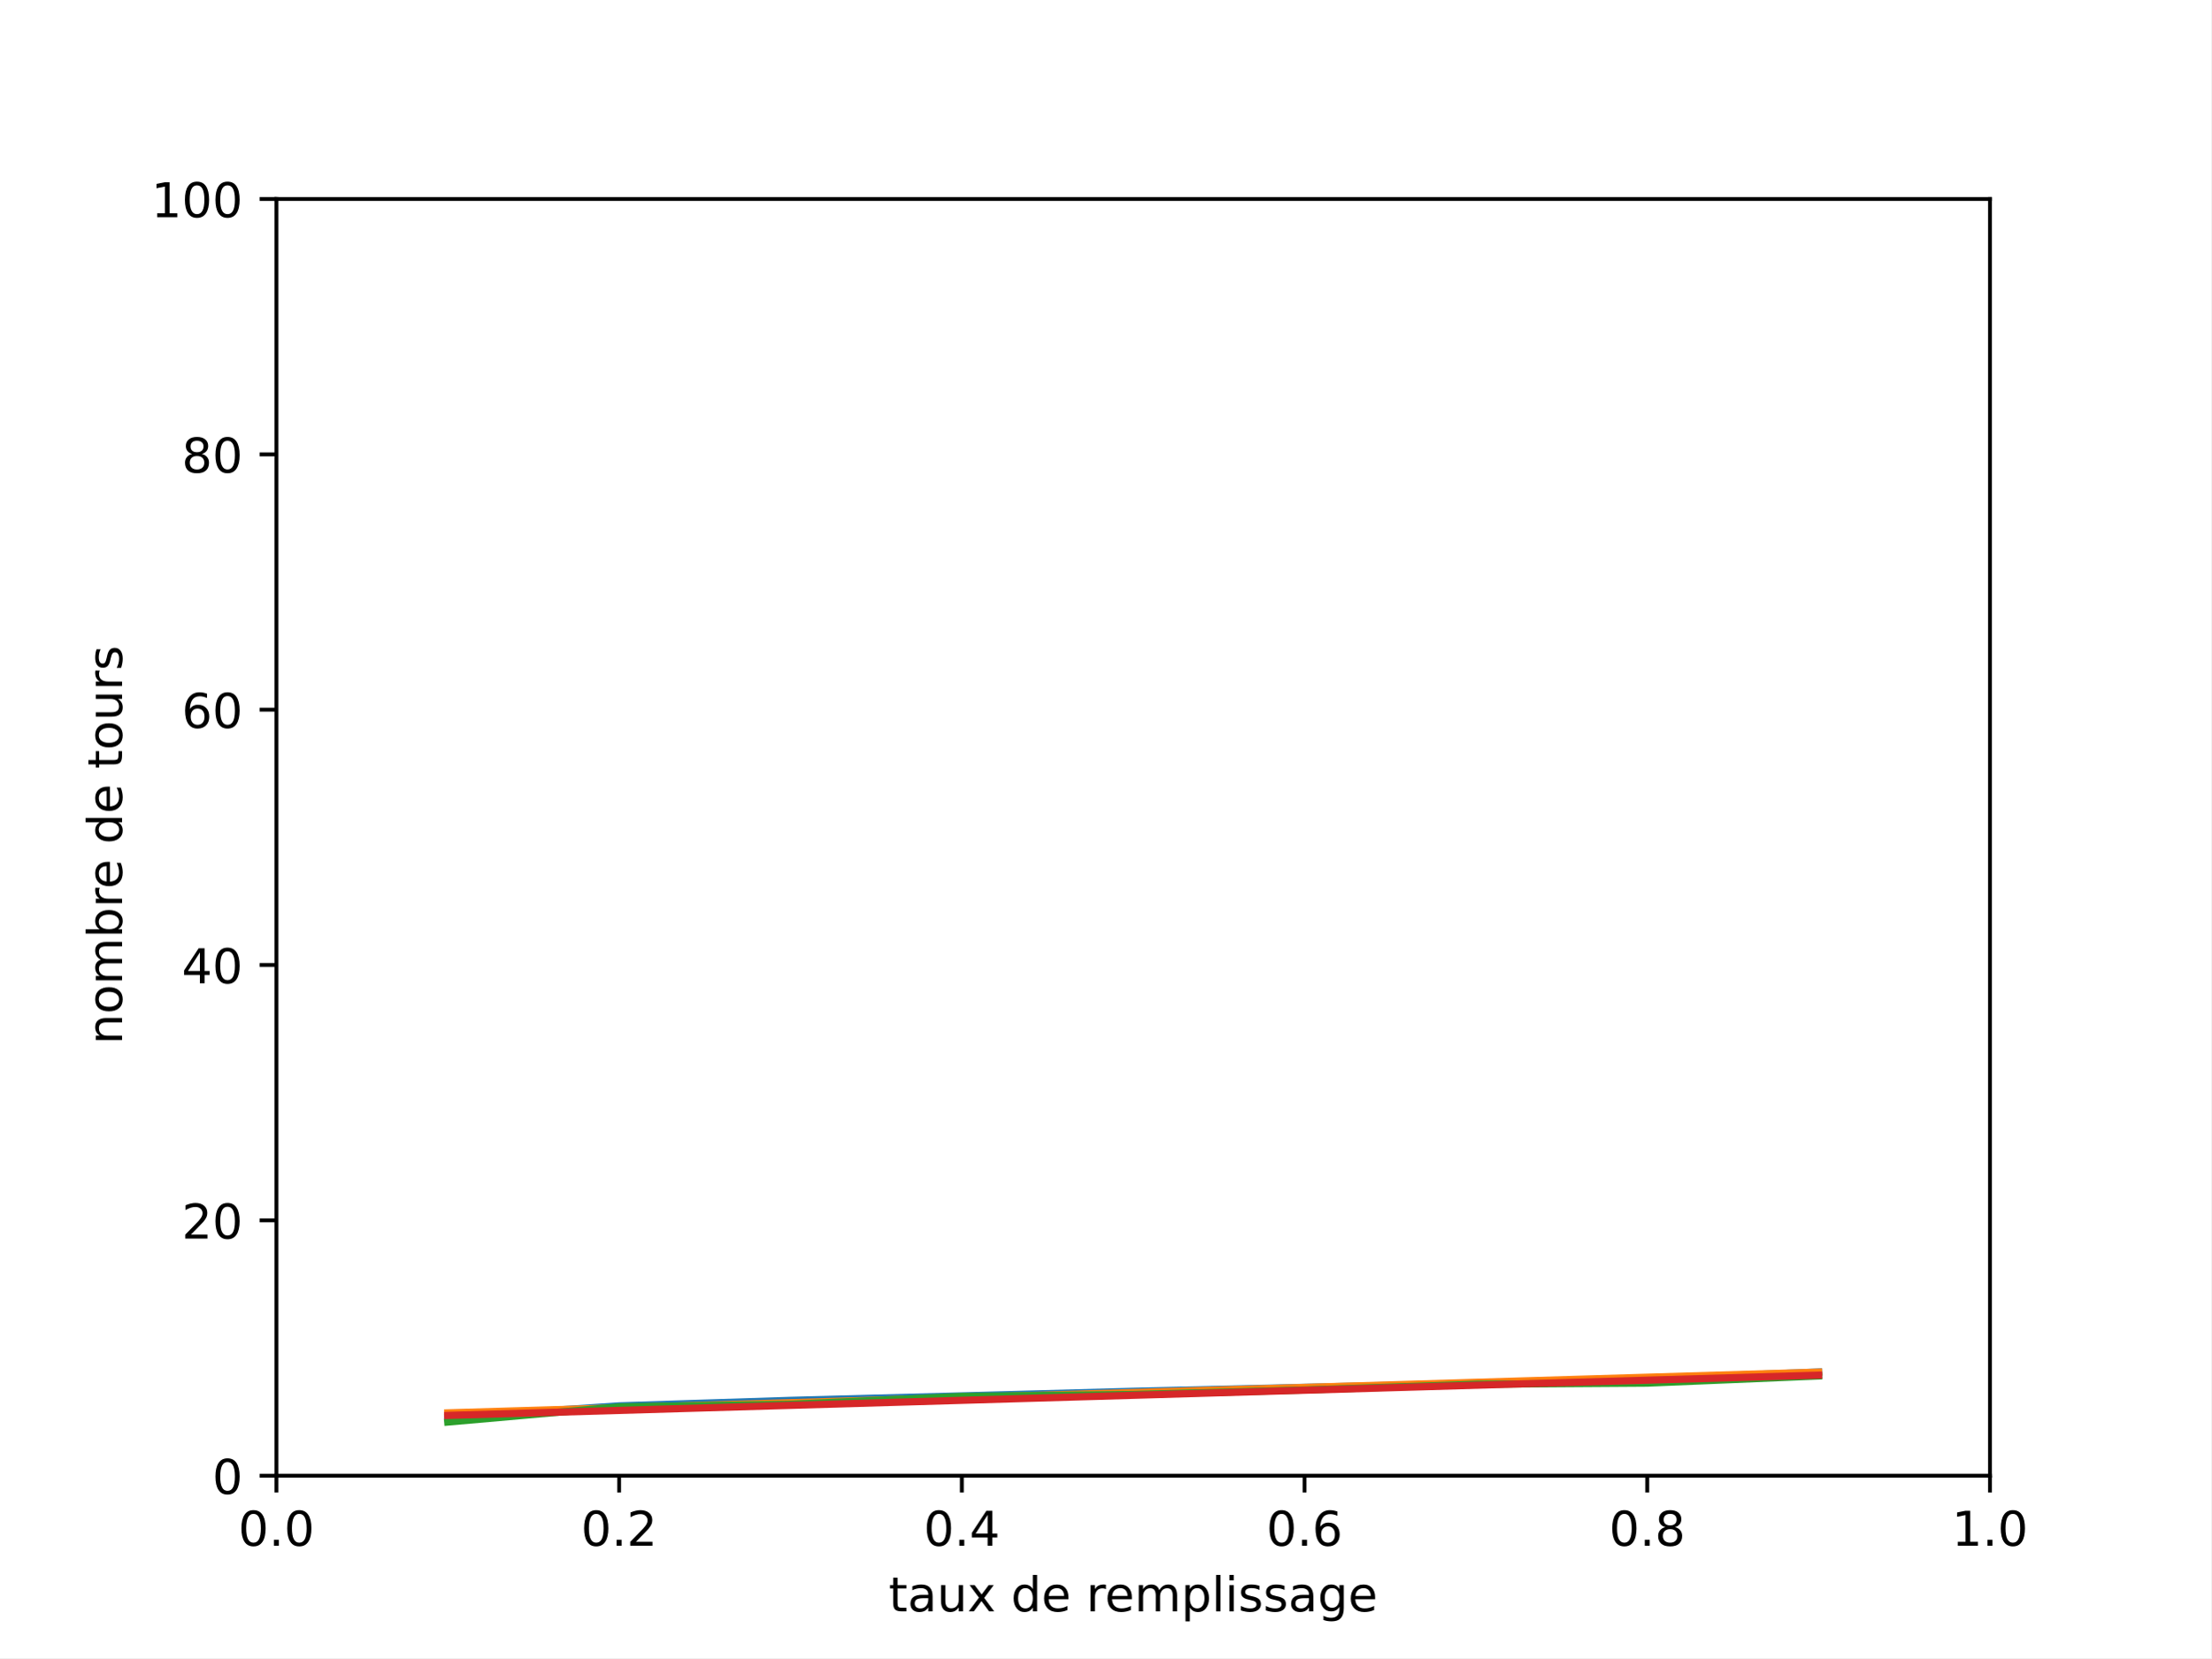
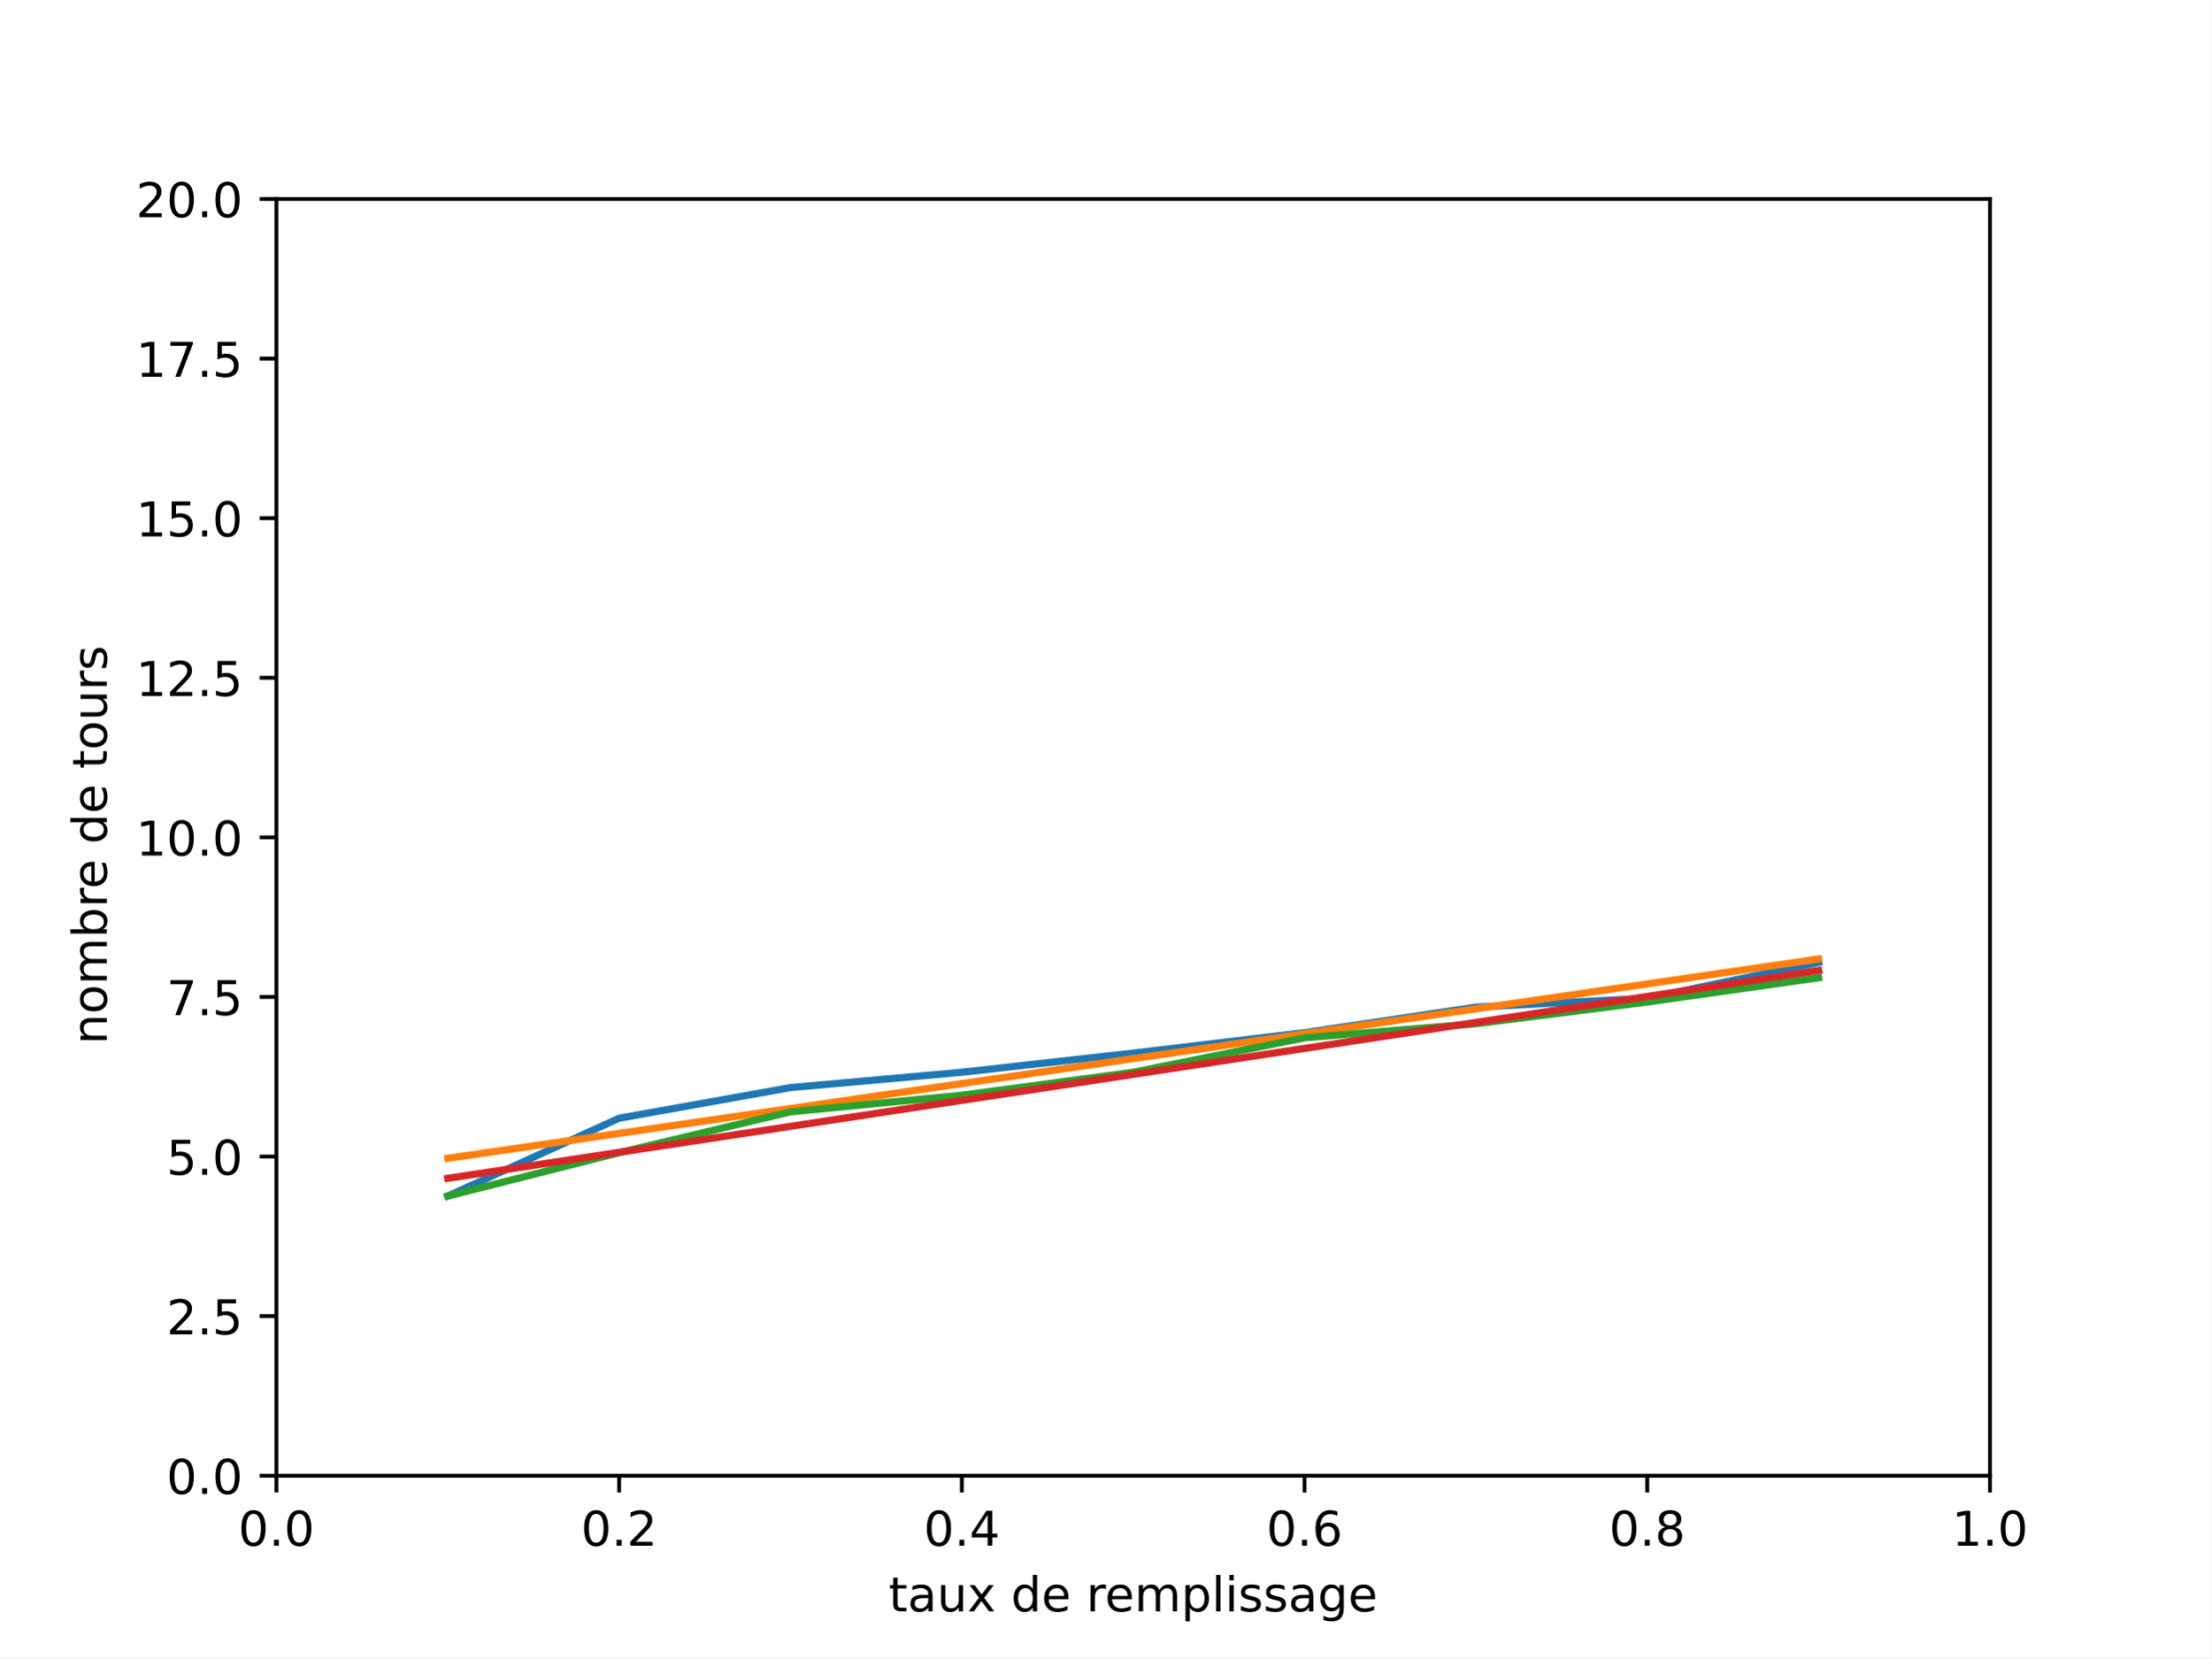
<svg xmlns="http://www.w3.org/2000/svg" xmlns:xlink="http://www.w3.org/1999/xlink" width="460.8pt" height="345.6pt" viewBox="0 0 460.8 345.6" version="1.1">
  <defs>
    <style type="text/css">*{stroke-linejoin: round; stroke-linecap: butt}</style>
  </defs>
  <g id="figure_1">
    <g id="patch_1">
      <path d="M 0 345.6  L 460.8 345.6  L 460.8 0  L 0 0  z " style="fill: #ffffff" />
    </g>
    <g id="axes_1">
      <g id="patch_2">
        <path d="M 57.6 307.584  L 414.72 307.584  L 414.72 41.472  L 57.6 41.472  z " style="fill: #ffffff" />
      </g>
      <g id="matplotlib.axis_1">
        <g id="xtick_1">
          <g id="line2d_1">
            <defs>
-               <path id="mee7b3a9482" d="M 0 0  L 0 3.5  " style="stroke: #000000; stroke-width: 0.8" />
+               <path id="m72339ee88c" d="M 0 0  L 0 3.5  " style="stroke: #000000; stroke-width: 0.8" />
            </defs>
            <g>
-               <use xlink:href="#mee7b3a9482" x="57.6" y="307.584" style="stroke: #000000; stroke-width: 0.8" />
+               <use xlink:href="#m72339ee88c" x="57.6" y="307.584" style="stroke: #000000; stroke-width: 0.8" />
            </g>
          </g>
          <g id="text_1">
            <g transform="translate(49.64844 322.1824) scale(0.1 -0.1)">
              <defs>
                <path id="DejaVuSans-30" d="M 2034 4250  Q 1547 4250 1301 3770  Q 1056 3291 1056 2328  Q 1056 1369 1301 889  Q 1547 409 2034 409  Q 2525 409 2770 889  Q 3016 1369 3016 2328  Q 3016 3291 2770 3770  Q 2525 4250 2034 4250  z M 2034 4750  Q 2819 4750 3233 4129  Q 3647 3509 3647 2328  Q 3647 1150 3233 529  Q 2819 -91 2034 -91  Q 1250 -91 836 529  Q 422 1150 422 2328  Q 422 3509 836 4129  Q 1250 4750 2034 4750  z " transform="scale(0.015625)" />
                <path id="DejaVuSans-2e" d="M 684 794  L 1344 794  L 1344 0  L 684 0  L 684 794  z " transform="scale(0.015625)" />
              </defs>
              <use xlink:href="#DejaVuSans-30" />
              <use xlink:href="#DejaVuSans-2e" x="63.623" />
              <use xlink:href="#DejaVuSans-30" x="95.41" />
            </g>
          </g>
        </g>
        <g id="xtick_2">
          <g id="line2d_2">
            <g>
-               <use xlink:href="#mee7b3a9482" x="129.024" y="307.584" style="stroke: #000000; stroke-width: 0.8" />
+               <use xlink:href="#m72339ee88c" x="129.024" y="307.584" style="stroke: #000000; stroke-width: 0.8" />
            </g>
          </g>
          <g id="text_2">
            <g transform="translate(121.0724 322.1824) scale(0.1 -0.1)">
              <defs>
                <path id="DejaVuSans-32" d="M 1228 531  L 3431 531  L 3431 0  L 469 0  L 469 531  Q 828 903 1448 1529  Q 2069 2156 2228 2338  Q 2531 2678 2651 2914  Q 2772 3150 2772 3378  Q 2772 3750 2511 3984  Q 2250 4219 1831 4219  Q 1534 4219 1204 4116  Q 875 4013 500 3803  L 500 4441  Q 881 4594 1212 4672  Q 1544 4750 1819 4750  Q 2544 4750 2975 4387  Q 3406 4025 3406 3419  Q 3406 3131 3298 2873  Q 3191 2616 2906 2266  Q 2828 2175 2409 1742  Q 1991 1309 1228 531  z " transform="scale(0.015625)" />
              </defs>
              <use xlink:href="#DejaVuSans-30" />
              <use xlink:href="#DejaVuSans-2e" x="63.623" />
              <use xlink:href="#DejaVuSans-32" x="95.41" />
            </g>
          </g>
        </g>
        <g id="xtick_3">
          <g id="line2d_3">
            <g>
-               <use xlink:href="#mee7b3a9482" x="200.448" y="307.584" style="stroke: #000000; stroke-width: 0.8" />
+               <use xlink:href="#m72339ee88c" x="200.448" y="307.584" style="stroke: #000000; stroke-width: 0.8" />
            </g>
          </g>
          <g id="text_3">
            <g transform="translate(192.4964 322.1824) scale(0.1 -0.1)">
              <defs>
                <path id="DejaVuSans-34" d="M 2419 4116  L 825 1625  L 2419 1625  L 2419 4116  z M 2253 4666  L 3047 4666  L 3047 1625  L 3713 1625  L 3713 1100  L 3047 1100  L 3047 0  L 2419 0  L 2419 1100  L 313 1100  L 313 1709  L 2253 4666  z " transform="scale(0.015625)" />
              </defs>
              <use xlink:href="#DejaVuSans-30" />
              <use xlink:href="#DejaVuSans-2e" x="63.623" />
              <use xlink:href="#DejaVuSans-34" x="95.41" />
            </g>
          </g>
        </g>
        <g id="xtick_4">
          <g id="line2d_4">
            <g>
-               <use xlink:href="#mee7b3a9482" x="271.872" y="307.584" style="stroke: #000000; stroke-width: 0.8" />
+               <use xlink:href="#m72339ee88c" x="271.872" y="307.584" style="stroke: #000000; stroke-width: 0.8" />
            </g>
          </g>
          <g id="text_4">
            <g transform="translate(263.9204 322.1824) scale(0.1 -0.1)">
              <defs>
                <path id="DejaVuSans-36" d="M 2113 2584  Q 1688 2584 1439 2293  Q 1191 2003 1191 1497  Q 1191 994 1439 701  Q 1688 409 2113 409  Q 2538 409 2786 701  Q 3034 994 3034 1497  Q 3034 2003 2786 2293  Q 2538 2584 2113 2584  z M 3366 4563  L 3366 3988  Q 3128 4100 2886 4159  Q 2644 4219 2406 4219  Q 1781 4219 1451 3797  Q 1122 3375 1075 2522  Q 1259 2794 1537 2939  Q 1816 3084 2150 3084  Q 2853 3084 3261 2657  Q 3669 2231 3669 1497  Q 3669 778 3244 343  Q 2819 -91 2113 -91  Q 1303 -91 875 529  Q 447 1150 447 2328  Q 447 3434 972 4092  Q 1497 4750 2381 4750  Q 2619 4750 2861 4703  Q 3103 4656 3366 4563  z " transform="scale(0.015625)" />
              </defs>
              <use xlink:href="#DejaVuSans-30" />
              <use xlink:href="#DejaVuSans-2e" x="63.623" />
              <use xlink:href="#DejaVuSans-36" x="95.41" />
            </g>
          </g>
        </g>
        <g id="xtick_5">
          <g id="line2d_5">
            <g>
-               <use xlink:href="#mee7b3a9482" x="343.296" y="307.584" style="stroke: #000000; stroke-width: 0.8" />
+               <use xlink:href="#m72339ee88c" x="343.296" y="307.584" style="stroke: #000000; stroke-width: 0.8" />
            </g>
          </g>
          <g id="text_5">
            <g transform="translate(335.3444 322.1824) scale(0.1 -0.1)">
              <defs>
                <path id="DejaVuSans-38" d="M 2034 2216  Q 1584 2216 1326 1975  Q 1069 1734 1069 1313  Q 1069 891 1326 650  Q 1584 409 2034 409  Q 2484 409 2743 651  Q 3003 894 3003 1313  Q 3003 1734 2745 1975  Q 2488 2216 2034 2216  z M 1403 2484  Q 997 2584 770 2862  Q 544 3141 544 3541  Q 544 4100 942 4425  Q 1341 4750 2034 4750  Q 2731 4750 3128 4425  Q 3525 4100 3525 3541  Q 3525 3141 3298 2862  Q 3072 2584 2669 2484  Q 3125 2378 3379 2068  Q 3634 1759 3634 1313  Q 3634 634 3220 271  Q 2806 -91 2034 -91  Q 1263 -91 848 271  Q 434 634 434 1313  Q 434 1759 690 2068  Q 947 2378 1403 2484  z M 1172 3481  Q 1172 3119 1398 2916  Q 1625 2713 2034 2713  Q 2441 2713 2670 2916  Q 2900 3119 2900 3481  Q 2900 3844 2670 4047  Q 2441 4250 2034 4250  Q 1625 4250 1398 4047  Q 1172 3844 1172 3481  z " transform="scale(0.015625)" />
              </defs>
              <use xlink:href="#DejaVuSans-30" />
              <use xlink:href="#DejaVuSans-2e" x="63.623" />
              <use xlink:href="#DejaVuSans-38" x="95.41" />
            </g>
          </g>
        </g>
        <g id="xtick_6">
          <g id="line2d_6">
            <g>
-               <use xlink:href="#mee7b3a9482" x="414.72" y="307.584" style="stroke: #000000; stroke-width: 0.8" />
+               <use xlink:href="#m72339ee88c" x="414.72" y="307.584" style="stroke: #000000; stroke-width: 0.8" />
            </g>
          </g>
          <g id="text_6">
            <g transform="translate(406.7684 322.1824) scale(0.1 -0.1)">
              <defs>
                <path id="DejaVuSans-31" d="M 794 531  L 1825 531  L 1825 4091  L 703 3866  L 703 4441  L 1819 4666  L 2450 4666  L 2450 531  L 3481 531  L 3481 0  L 794 0  L 794 531  z " transform="scale(0.015625)" />
              </defs>
              <use xlink:href="#DejaVuSans-31" />
              <use xlink:href="#DejaVuSans-2e" x="63.623" />
              <use xlink:href="#DejaVuSans-30" x="95.41" />
            </g>
          </g>
        </g>
        <g id="text_7">
          <g transform="translate(185.2123 335.8606) scale(0.1 -0.1)">
            <defs>
              <path id="DejaVuSans-74" d="M 1172 4494  L 1172 3500  L 2356 3500  L 2356 3053  L 1172 3053  L 1172 1153  Q 1172 725 1289 603  Q 1406 481 1766 481  L 2356 481  L 2356 0  L 1766 0  Q 1100 0 847 248  Q 594 497 594 1153  L 594 3053  L 172 3053  L 172 3500  L 594 3500  L 594 4494  L 1172 4494  z " transform="scale(0.015625)" />
              <path id="DejaVuSans-61" d="M 2194 1759  Q 1497 1759 1228 1600  Q 959 1441 959 1056  Q 959 750 1161 570  Q 1363 391 1709 391  Q 2188 391 2477 730  Q 2766 1069 2766 1631  L 2766 1759  L 2194 1759  z M 3341 1997  L 3341 0  L 2766 0  L 2766 531  Q 2569 213 2275 61  Q 1981 -91 1556 -91  Q 1019 -91 701 211  Q 384 513 384 1019  Q 384 1609 779 1909  Q 1175 2209 1959 2209  L 2766 2209  L 2766 2266  Q 2766 2663 2505 2880  Q 2244 3097 1772 3097  Q 1472 3097 1187 3025  Q 903 2953 641 2809  L 641 3341  Q 956 3463 1253 3523  Q 1550 3584 1831 3584  Q 2591 3584 2966 3190  Q 3341 2797 3341 1997  z " transform="scale(0.015625)" />
              <path id="DejaVuSans-75" d="M 544 1381  L 544 3500  L 1119 3500  L 1119 1403  Q 1119 906 1312 657  Q 1506 409 1894 409  Q 2359 409 2629 706  Q 2900 1003 2900 1516  L 2900 3500  L 3475 3500  L 3475 0  L 2900 0  L 2900 538  Q 2691 219 2414 64  Q 2138 -91 1772 -91  Q 1169 -91 856 284  Q 544 659 544 1381  z M 1991 3584  L 1991 3584  z " transform="scale(0.015625)" />
              <path id="DejaVuSans-78" d="M 3513 3500  L 2247 1797  L 3578 0  L 2900 0  L 1881 1375  L 863 0  L 184 0  L 1544 1831  L 300 3500  L 978 3500  L 1906 2253  L 2834 3500  L 3513 3500  z " transform="scale(0.015625)" />
              <path id="DejaVuSans-20" transform="scale(0.015625)" />
              <path id="DejaVuSans-64" d="M 2906 2969  L 2906 4863  L 3481 4863  L 3481 0  L 2906 0  L 2906 525  Q 2725 213 2448 61  Q 2172 -91 1784 -91  Q 1150 -91 751 415  Q 353 922 353 1747  Q 353 2572 751 3078  Q 1150 3584 1784 3584  Q 2172 3584 2448 3432  Q 2725 3281 2906 2969  z M 947 1747  Q 947 1113 1208 752  Q 1469 391 1925 391  Q 2381 391 2643 752  Q 2906 1113 2906 1747  Q 2906 2381 2643 2742  Q 2381 3103 1925 3103  Q 1469 3103 1208 2742  Q 947 2381 947 1747  z " transform="scale(0.015625)" />
              <path id="DejaVuSans-65" d="M 3597 1894  L 3597 1613  L 953 1613  Q 991 1019 1311 708  Q 1631 397 2203 397  Q 2534 397 2845 478  Q 3156 559 3463 722  L 3463 178  Q 3153 47 2828 -22  Q 2503 -91 2169 -91  Q 1331 -91 842 396  Q 353 884 353 1716  Q 353 2575 817 3079  Q 1281 3584 2069 3584  Q 2775 3584 3186 3129  Q 3597 2675 3597 1894  z M 3022 2063  Q 3016 2534 2758 2815  Q 2500 3097 2075 3097  Q 1594 3097 1305 2825  Q 1016 2553 972 2059  L 3022 2063  z " transform="scale(0.015625)" />
              <path id="DejaVuSans-72" d="M 2631 2963  Q 2534 3019 2420 3045  Q 2306 3072 2169 3072  Q 1681 3072 1420 2755  Q 1159 2438 1159 1844  L 1159 0  L 581 0  L 581 3500  L 1159 3500  L 1159 2956  Q 1341 3275 1631 3429  Q 1922 3584 2338 3584  Q 2397 3584 2469 3576  Q 2541 3569 2628 3553  L 2631 2963  z " transform="scale(0.015625)" />
              <path id="DejaVuSans-6d" d="M 3328 2828  Q 3544 3216 3844 3400  Q 4144 3584 4550 3584  Q 5097 3584 5394 3201  Q 5691 2819 5691 2113  L 5691 0  L 5113 0  L 5113 2094  Q 5113 2597 4934 2840  Q 4756 3084 4391 3084  Q 3944 3084 3684 2787  Q 3425 2491 3425 1978  L 3425 0  L 2847 0  L 2847 2094  Q 2847 2600 2669 2842  Q 2491 3084 2119 3084  Q 1678 3084 1418 2786  Q 1159 2488 1159 1978  L 1159 0  L 581 0  L 581 3500  L 1159 3500  L 1159 2956  Q 1356 3278 1631 3431  Q 1906 3584 2284 3584  Q 2666 3584 2933 3390  Q 3200 3197 3328 2828  z " transform="scale(0.015625)" />
              <path id="DejaVuSans-70" d="M 1159 525  L 1159 -1331  L 581 -1331  L 581 3500  L 1159 3500  L 1159 2969  Q 1341 3281 1617 3432  Q 1894 3584 2278 3584  Q 2916 3584 3314 3078  Q 3713 2572 3713 1747  Q 3713 922 3314 415  Q 2916 -91 2278 -91  Q 1894 -91 1617 61  Q 1341 213 1159 525  z M 3116 1747  Q 3116 2381 2855 2742  Q 2594 3103 2138 3103  Q 1681 3103 1420 2742  Q 1159 2381 1159 1747  Q 1159 1113 1420 752  Q 1681 391 2138 391  Q 2594 391 2855 752  Q 3116 1113 3116 1747  z " transform="scale(0.015625)" />
              <path id="DejaVuSans-6c" d="M 603 4863  L 1178 4863  L 1178 0  L 603 0  L 603 4863  z " transform="scale(0.015625)" />
              <path id="DejaVuSans-69" d="M 603 3500  L 1178 3500  L 1178 0  L 603 0  L 603 3500  z M 603 4863  L 1178 4863  L 1178 4134  L 603 4134  L 603 4863  z " transform="scale(0.015625)" />
              <path id="DejaVuSans-73" d="M 2834 3397  L 2834 2853  Q 2591 2978 2328 3040  Q 2066 3103 1784 3103  Q 1356 3103 1142 2972  Q 928 2841 928 2578  Q 928 2378 1081 2264  Q 1234 2150 1697 2047  L 1894 2003  Q 2506 1872 2764 1633  Q 3022 1394 3022 966  Q 3022 478 2636 193  Q 2250 -91 1575 -91  Q 1294 -91 989 -36  Q 684 19 347 128  L 347 722  Q 666 556 975 473  Q 1284 391 1588 391  Q 1994 391 2212 530  Q 2431 669 2431 922  Q 2431 1156 2273 1281  Q 2116 1406 1581 1522  L 1381 1569  Q 847 1681 609 1914  Q 372 2147 372 2553  Q 372 3047 722 3315  Q 1072 3584 1716 3584  Q 2034 3584 2315 3537  Q 2597 3491 2834 3397  z " transform="scale(0.015625)" />
              <path id="DejaVuSans-67" d="M 2906 1791  Q 2906 2416 2648 2759  Q 2391 3103 1925 3103  Q 1463 3103 1205 2759  Q 947 2416 947 1791  Q 947 1169 1205 825  Q 1463 481 1925 481  Q 2391 481 2648 825  Q 2906 1169 2906 1791  z M 3481 434  Q 3481 -459 3084 -895  Q 2688 -1331 1869 -1331  Q 1566 -1331 1297 -1286  Q 1028 -1241 775 -1147  L 775 -588  Q 1028 -725 1275 -790  Q 1522 -856 1778 -856  Q 2344 -856 2625 -561  Q 2906 -266 2906 331  L 2906 616  Q 2728 306 2450 153  Q 2172 0 1784 0  Q 1141 0 747 490  Q 353 981 353 1791  Q 353 2603 747 3093  Q 1141 3584 1784 3584  Q 2172 3584 2450 3431  Q 2728 3278 2906 2969  L 2906 3500  L 3481 3500  L 3481 434  z " transform="scale(0.015625)" />
            </defs>
            <use xlink:href="#DejaVuSans-74" />
            <use xlink:href="#DejaVuSans-61" x="39.209" />
            <use xlink:href="#DejaVuSans-75" x="100.488" />
            <use xlink:href="#DejaVuSans-78" x="163.867" />
            <use xlink:href="#DejaVuSans-20" x="223.047" />
            <use xlink:href="#DejaVuSans-64" x="254.834" />
            <use xlink:href="#DejaVuSans-65" x="318.311" />
            <use xlink:href="#DejaVuSans-20" x="379.834" />
            <use xlink:href="#DejaVuSans-72" x="411.621" />
            <use xlink:href="#DejaVuSans-65" x="450.484" />
            <use xlink:href="#DejaVuSans-6d" x="512.008" />
            <use xlink:href="#DejaVuSans-70" x="609.42" />
            <use xlink:href="#DejaVuSans-6c" x="672.896" />
            <use xlink:href="#DejaVuSans-69" x="700.68" />
            <use xlink:href="#DejaVuSans-73" x="728.463" />
            <use xlink:href="#DejaVuSans-73" x="780.562" />
            <use xlink:href="#DejaVuSans-61" x="832.662" />
            <use xlink:href="#DejaVuSans-67" x="893.941" />
            <use xlink:href="#DejaVuSans-65" x="957.418" />
          </g>
        </g>
      </g>
      <g id="matplotlib.axis_2">
        <g id="ytick_1">
          <g id="line2d_7">
            <defs>
-               <path id="me9cbb4f673" d="M 0 0  L -3.5 0  " style="stroke: #000000; stroke-width: 0.8" />
+               <path id="m4a289193ee" d="M 0 0  L -3.5 0  " style="stroke: #000000; stroke-width: 0.8" />
            </defs>
            <g>
-               <use xlink:href="#me9cbb4f673" x="57.6" y="307.584" style="stroke: #000000; stroke-width: 0.8" />
+               <use xlink:href="#m4a289193ee" x="57.6" y="307.584" style="stroke: #000000; stroke-width: 0.8" />
            </g>
          </g>
          <g id="text_8">
-             <g transform="translate(44.2375 311.3832) scale(0.1 -0.1)">
-               <use xlink:href="#DejaVuSans-30" />
+             <g transform="translate(34.69687 311.3832) scale(0.1 -0.1)">
+               <use xlink:href="#DejaVuSans-30" />
+               <use xlink:href="#DejaVuSans-2e" x="63.623" />
+               <use xlink:href="#DejaVuSans-30" x="95.41" />
            </g>
          </g>
        </g>
        <g id="ytick_2">
          <g id="line2d_8">
            <g>
-               <use xlink:href="#me9cbb4f673" x="57.6" y="254.362" style="stroke: #000000; stroke-width: 0.8" />
+               <use xlink:href="#m4a289193ee" x="57.6" y="274.32" style="stroke: #000000; stroke-width: 0.8" />
            </g>
          </g>
          <g id="text_9">
-             <g transform="translate(37.875 258.1608) scale(0.1 -0.1)">
+             <g transform="translate(34.69687 278.1192) scale(0.1 -0.1)">
+               <defs>
+                 <path id="DejaVuSans-35" d="M 691 4666  L 3169 4666  L 3169 4134  L 1269 4134  L 1269 2991  Q 1406 3038 1543 3061  Q 1681 3084 1819 3084  Q 2600 3084 3056 2656  Q 3513 2228 3513 1497  Q 3513 744 3044 326  Q 2575 -91 1722 -91  Q 1428 -91 1123 -41  Q 819 9 494 109  L 494 744  Q 775 591 1075 516  Q 1375 441 1709 441  Q 2250 441 2565 725  Q 2881 1009 2881 1497  Q 2881 1984 2565 2268  Q 2250 2553 1709 2553  Q 1456 2553 1204 2497  Q 953 2441 691 2322  L 691 4666  z " transform="scale(0.015625)" />
+               </defs>
+               <use xlink:href="#DejaVuSans-32" />
+               <use xlink:href="#DejaVuSans-2e" x="63.623" />
+               <use xlink:href="#DejaVuSans-35" x="95.41" />
+             </g>
+           </g>
+         </g>
+         <g id="ytick_3">
+           <g id="line2d_9">
+             <g>
+               <use xlink:href="#m4a289193ee" x="57.6" y="241.056" style="stroke: #000000; stroke-width: 0.8" />
+             </g>
+           </g>
+           <g id="text_10">
+             <g transform="translate(34.69687 244.8552) scale(0.1 -0.1)">
+               <use xlink:href="#DejaVuSans-35" />
+               <use xlink:href="#DejaVuSans-2e" x="63.623" />
+               <use xlink:href="#DejaVuSans-30" x="95.41" />
+             </g>
+           </g>
+         </g>
+         <g id="ytick_4">
+           <g id="line2d_10">
+             <g>
+               <use xlink:href="#m4a289193ee" x="57.6" y="207.792" style="stroke: #000000; stroke-width: 0.8" />
+             </g>
+           </g>
+           <g id="text_11">
+             <g transform="translate(34.69687 211.5912) scale(0.1 -0.1)">
+               <defs>
+                 <path id="DejaVuSans-37" d="M 525 4666  L 3525 4666  L 3525 4397  L 1831 0  L 1172 0  L 2766 4134  L 525 4134  L 525 4666  z " transform="scale(0.015625)" />
+               </defs>
+               <use xlink:href="#DejaVuSans-37" />
+               <use xlink:href="#DejaVuSans-2e" x="63.623" />
+               <use xlink:href="#DejaVuSans-35" x="95.41" />
+             </g>
+           </g>
+         </g>
+         <g id="ytick_5">
+           <g id="line2d_11">
+             <g>
+               <use xlink:href="#m4a289193ee" x="57.6" y="174.528" style="stroke: #000000; stroke-width: 0.8" />
+             </g>
+           </g>
+           <g id="text_12">
+             <g transform="translate(28.33438 178.3272) scale(0.1 -0.1)">
+               <use xlink:href="#DejaVuSans-31" />
+               <use xlink:href="#DejaVuSans-30" x="63.623" />
+               <use xlink:href="#DejaVuSans-2e" x="127.246" />
+               <use xlink:href="#DejaVuSans-30" x="159.033" />
+             </g>
+           </g>
+         </g>
+         <g id="ytick_6">
+           <g id="line2d_12">
+             <g>
+               <use xlink:href="#m4a289193ee" x="57.6" y="141.264" style="stroke: #000000; stroke-width: 0.8" />
+             </g>
+           </g>
+           <g id="text_13">
+             <g transform="translate(28.33438 145.0632) scale(0.1 -0.1)">
+               <use xlink:href="#DejaVuSans-31" />
+               <use xlink:href="#DejaVuSans-32" x="63.623" />
+               <use xlink:href="#DejaVuSans-2e" x="127.246" />
+               <use xlink:href="#DejaVuSans-35" x="159.033" />
+             </g>
+           </g>
+         </g>
+         <g id="ytick_7">
+           <g id="line2d_13">
+             <g>
+               <use xlink:href="#m4a289193ee" x="57.6" y="108" style="stroke: #000000; stroke-width: 0.8" />
+             </g>
+           </g>
+           <g id="text_14">
+             <g transform="translate(28.33438 111.7992) scale(0.1 -0.1)">
+               <use xlink:href="#DejaVuSans-31" />
+               <use xlink:href="#DejaVuSans-35" x="63.623" />
+               <use xlink:href="#DejaVuSans-2e" x="127.246" />
+               <use xlink:href="#DejaVuSans-30" x="159.033" />
+             </g>
+           </g>
+         </g>
+         <g id="ytick_8">
+           <g id="line2d_14">
+             <g>
+               <use xlink:href="#m4a289193ee" x="57.6" y="74.736" style="stroke: #000000; stroke-width: 0.8" />
+             </g>
+           </g>
+           <g id="text_15">
+             <g transform="translate(28.33438 78.53522) scale(0.1 -0.1)">
+               <use xlink:href="#DejaVuSans-31" />
+               <use xlink:href="#DejaVuSans-37" x="63.623" />
+               <use xlink:href="#DejaVuSans-2e" x="127.246" />
+               <use xlink:href="#DejaVuSans-35" x="159.033" />
+             </g>
+           </g>
+         </g>
+         <g id="ytick_9">
+           <g id="line2d_15">
+             <g>
+               <use xlink:href="#m4a289193ee" x="57.6" y="41.472" style="stroke: #000000; stroke-width: 0.8" />
+             </g>
+           </g>
+           <g id="text_16">
+             <g transform="translate(28.33438 45.27122) scale(0.1 -0.1)">
              <use xlink:href="#DejaVuSans-32" />
              <use xlink:href="#DejaVuSans-30" x="63.623" />
-             </g>
-           </g>
-         </g>
-         <g id="ytick_3">
-           <g id="line2d_9">
-             <g>
-               <use xlink:href="#me9cbb4f673" x="57.6" y="201.139" style="stroke: #000000; stroke-width: 0.8" />
-             </g>
-           </g>
-           <g id="text_10">
-             <g transform="translate(37.875 204.9384) scale(0.1 -0.1)">
-               <use xlink:href="#DejaVuSans-34" />
-               <use xlink:href="#DejaVuSans-30" x="63.623" />
-             </g>
-           </g>
-         </g>
-         <g id="ytick_4">
-           <g id="line2d_10">
-             <g>
-               <use xlink:href="#me9cbb4f673" x="57.6" y="147.917" style="stroke: #000000; stroke-width: 0.8" />
-             </g>
-           </g>
-           <g id="text_11">
-             <g transform="translate(37.875 151.716) scale(0.1 -0.1)">
-               <use xlink:href="#DejaVuSans-36" />
-               <use xlink:href="#DejaVuSans-30" x="63.623" />
-             </g>
-           </g>
-         </g>
-         <g id="ytick_5">
-           <g id="line2d_11">
-             <g>
-               <use xlink:href="#me9cbb4f673" x="57.6" y="94.694" style="stroke: #000000; stroke-width: 0.8" />
-             </g>
-           </g>
-           <g id="text_12">
-             <g transform="translate(37.875 98.49362) scale(0.1 -0.1)">
-               <use xlink:href="#DejaVuSans-38" />
-               <use xlink:href="#DejaVuSans-30" x="63.623" />
-             </g>
-           </g>
-         </g>
-         <g id="ytick_6">
-           <g id="line2d_12">
-             <g>
-               <use xlink:href="#me9cbb4f673" x="57.6" y="41.472" style="stroke: #000000; stroke-width: 0.8" />
-             </g>
-           </g>
-           <g id="text_13">
-             <g transform="translate(31.5125 45.27122) scale(0.1 -0.1)">
-               <use xlink:href="#DejaVuSans-31" />
-               <use xlink:href="#DejaVuSans-30" x="63.623" />
-               <use xlink:href="#DejaVuSans-30" x="127.246" />
-             </g>
-           </g>
-         </g>
-         <g id="text_14">
-           <g transform="translate(25.43281 217.6866) rotate(-90) scale(0.1 -0.1)">
+               <use xlink:href="#DejaVuSans-2e" x="127.246" />
+               <use xlink:href="#DejaVuSans-30" x="159.033" />
+             </g>
+           </g>
+         </g>
+         <g id="text_17">
+           <g transform="translate(22.25469 217.6866) rotate(-90) scale(0.1 -0.1)">
            <defs>
              <path id="DejaVuSans-6e" d="M 3513 2113  L 3513 0  L 2938 0  L 2938 2094  Q 2938 2591 2744 2837  Q 2550 3084 2163 3084  Q 1697 3084 1428 2787  Q 1159 2491 1159 1978  L 1159 0  L 581 0  L 581 3500  L 1159 3500  L 1159 2956  Q 1366 3272 1645 3428  Q 1925 3584 2291 3584  Q 2894 3584 3203 3211  Q 3513 2838 3513 2113  z " transform="scale(0.015625)" />
              <path id="DejaVuSans-6f" d="M 1959 3097  Q 1497 3097 1228 2736  Q 959 2375 959 1747  Q 959 1119 1226 758  Q 1494 397 1959 397  Q 2419 397 2687 759  Q 2956 1122 2956 1747  Q 2956 2369 2687 2733  Q 2419 3097 1959 3097  z M 1959 3584  Q 2709 3584 3137 3096  Q 3566 2609 3566 1747  Q 3566 888 3137 398  Q 2709 -91 1959 -91  Q 1206 -91 779 398  Q 353 888 353 1747  Q 353 2609 779 3096  Q 1206 3584 1959 3584  z " transform="scale(0.015625)" />
              <path id="DejaVuSans-62" d="M 3116 1747  Q 3116 2381 2855 2742  Q 2594 3103 2138 3103  Q 1681 3103 1420 2742  Q 1159 2381 1159 1747  Q 1159 1113 1420 752  Q 1681 391 2138 391  Q 2594 391 2855 752  Q 3116 1113 3116 1747  z M 1159 2969  Q 1341 3281 1617 3432  Q 1894 3584 2278 3584  Q 2916 3584 3314 3078  Q 3713 2572 3713 1747  Q 3713 922 3314 415  Q 2916 -91 2278 -91  Q 1894 -91 1617 61  Q 1341 213 1159 525  L 1159 0  L 581 0  L 581 4863  L 1159 4863  L 1159 2969  z " transform="scale(0.015625)" />
            </defs>
            <use xlink:href="#DejaVuSans-6e" />
            <use xlink:href="#DejaVuSans-6f" x="63.379" />
            <use xlink:href="#DejaVuSans-6d" x="124.561" />
            <use xlink:href="#DejaVuSans-62" x="221.973" />
            <use xlink:href="#DejaVuSans-72" x="285.449" />
            <use xlink:href="#DejaVuSans-65" x="324.312" />
            <use xlink:href="#DejaVuSans-20" x="385.836" />
            <use xlink:href="#DejaVuSans-64" x="417.623" />
            <use xlink:href="#DejaVuSans-65" x="481.1" />
            <use xlink:href="#DejaVuSans-20" x="542.623" />
            <use xlink:href="#DejaVuSans-74" x="574.41" />
            <use xlink:href="#DejaVuSans-6f" x="613.619" />
            <use xlink:href="#DejaVuSans-75" x="674.801" />
            <use xlink:href="#DejaVuSans-72" x="738.18" />
            <use xlink:href="#DejaVuSans-73" x="779.293" />
            <use xlink:href="#DejaVuSans-20" x="831.393" />
          </g>
        </g>
      </g>
-       <g id="line2d_13">
-         <path d="M 93.312 295.449  L 129.024 293.028  L 164.736 291.883  L 200.448 290.952  L 236.16 289.994  L 271.872 289.169  L 307.584 288.344  L 343.296 287.386  L 379.008 285.976  " clip-path="url(#pea7ceb9dfa)" style="fill: none; stroke: #1f77b4; stroke-width: 1.5; stroke-linecap: square" />
-       </g>
-       <g id="line2d_14">
-         <path d="M 93.312 294.488  L 129.024 293.426  L 164.736 292.365  L 200.448 291.304  L 236.16 290.242  L 271.872 289.181  L 307.584 288.12  L 343.296 287.058  L 379.008 285.997  " clip-path="url(#pea7ceb9dfa)" style="fill: none; stroke: #ff7f0e; stroke-width: 1.5; stroke-linecap: square" />
-       </g>
-       <g id="line2d_15">
-         <path d="M 93.312 296.407  L 129.024 293.241  L 164.736 292.708  L 200.448 291.058  L 236.16 290.659  L 271.872 289.728  L 307.584 288.53  L 343.296 288.291  L 379.008 286.801  " clip-path="url(#pea7ceb9dfa)" style="fill: none; stroke: #2ca02c; stroke-width: 1.5; stroke-linecap: square" />
-       </g>
      <g id="line2d_16">
-         <path d="M 93.312 295.022  L 129.024 293.973  L 164.736 292.924  L 200.448 291.874  L 236.16 290.825  L 271.872 289.775  L 307.584 288.726  L 343.296 287.677  L 379.008 286.627  " clip-path="url(#pea7ceb9dfa)" style="fill: none; stroke: #d62728; stroke-width: 1.5; stroke-linecap: square" />
+         <path d="M 93.312 249.305  L 129.024 233.073  L 164.736 226.686  L 200.448 223.493  L 236.16 219.501  L 271.872 215.243  L 307.584 209.921  L 343.296 208.058  L 379.008 200.607  " clip-path="url(#pd8f6148f2e)" style="fill: none; stroke: #1f77b4; stroke-width: 1.5; stroke-linecap: square" />
+       </g>
+       <g id="line2d_17">
+         <path d="M 93.312 241.429  L 129.024 236.235  L 164.736 231.041  L 200.448 225.848  L 236.16 220.654  L 271.872 215.46  L 307.584 210.267  L 343.296 205.073  L 379.008 199.88  " clip-path="url(#pd8f6148f2e)" style="fill: none; stroke: #ff7f0e; stroke-width: 1.5; stroke-linecap: square" />
+       </g>
+       <g id="line2d_18">
+         <path d="M 93.312 249.305  L 129.024 240.258  L 164.736 231.742  L 200.448 228.283  L 236.16 223.493  L 271.872 216.308  L 307.584 213.38  L 343.296 208.856  L 379.008 203.8  " clip-path="url(#pd8f6148f2e)" style="fill: none; stroke: #2ca02c; stroke-width: 1.5; stroke-linecap: square" />
+       </g>
+       <g id="line2d_19">
+         <path d="M 93.312 245.598  L 129.024 240.182  L 164.736 234.767  L 200.448 229.352  L 236.16 223.936  L 271.872 218.521  L 307.584 213.105  L 343.296 207.69  L 379.008 202.275  " clip-path="url(#pd8f6148f2e)" style="fill: none; stroke: #d62728; stroke-width: 1.5; stroke-linecap: square" />
      </g>
      <g id="patch_3">
        <path d="M 57.6 307.584  L 57.6 41.472  " style="fill: none; stroke: #000000; stroke-width: 0.8; stroke-linejoin: miter; stroke-linecap: square" />
      </g>
      <g id="patch_4">
        <path d="M 414.72 307.584  L 414.72 41.472  " style="fill: none; stroke: #000000; stroke-width: 0.8; stroke-linejoin: miter; stroke-linecap: square" />
      </g>
      <g id="patch_5">
        <path d="M 57.6 307.584  L 414.72 307.584  " style="fill: none; stroke: #000000; stroke-width: 0.8; stroke-linejoin: miter; stroke-linecap: square" />
      </g>
      <g id="patch_6">
        <path d="M 57.6 41.472  L 414.72 41.472  " style="fill: none; stroke: #000000; stroke-width: 0.8; stroke-linejoin: miter; stroke-linecap: square" />
      </g>
    </g>
  </g>
  <defs>
-     <clipPath id="pea7ceb9dfa">
+     <clipPath id="pd8f6148f2e">
      <rect x="57.6" y="41.472" width="357.12" height="266.112" />
    </clipPath>
  </defs>
</svg>
